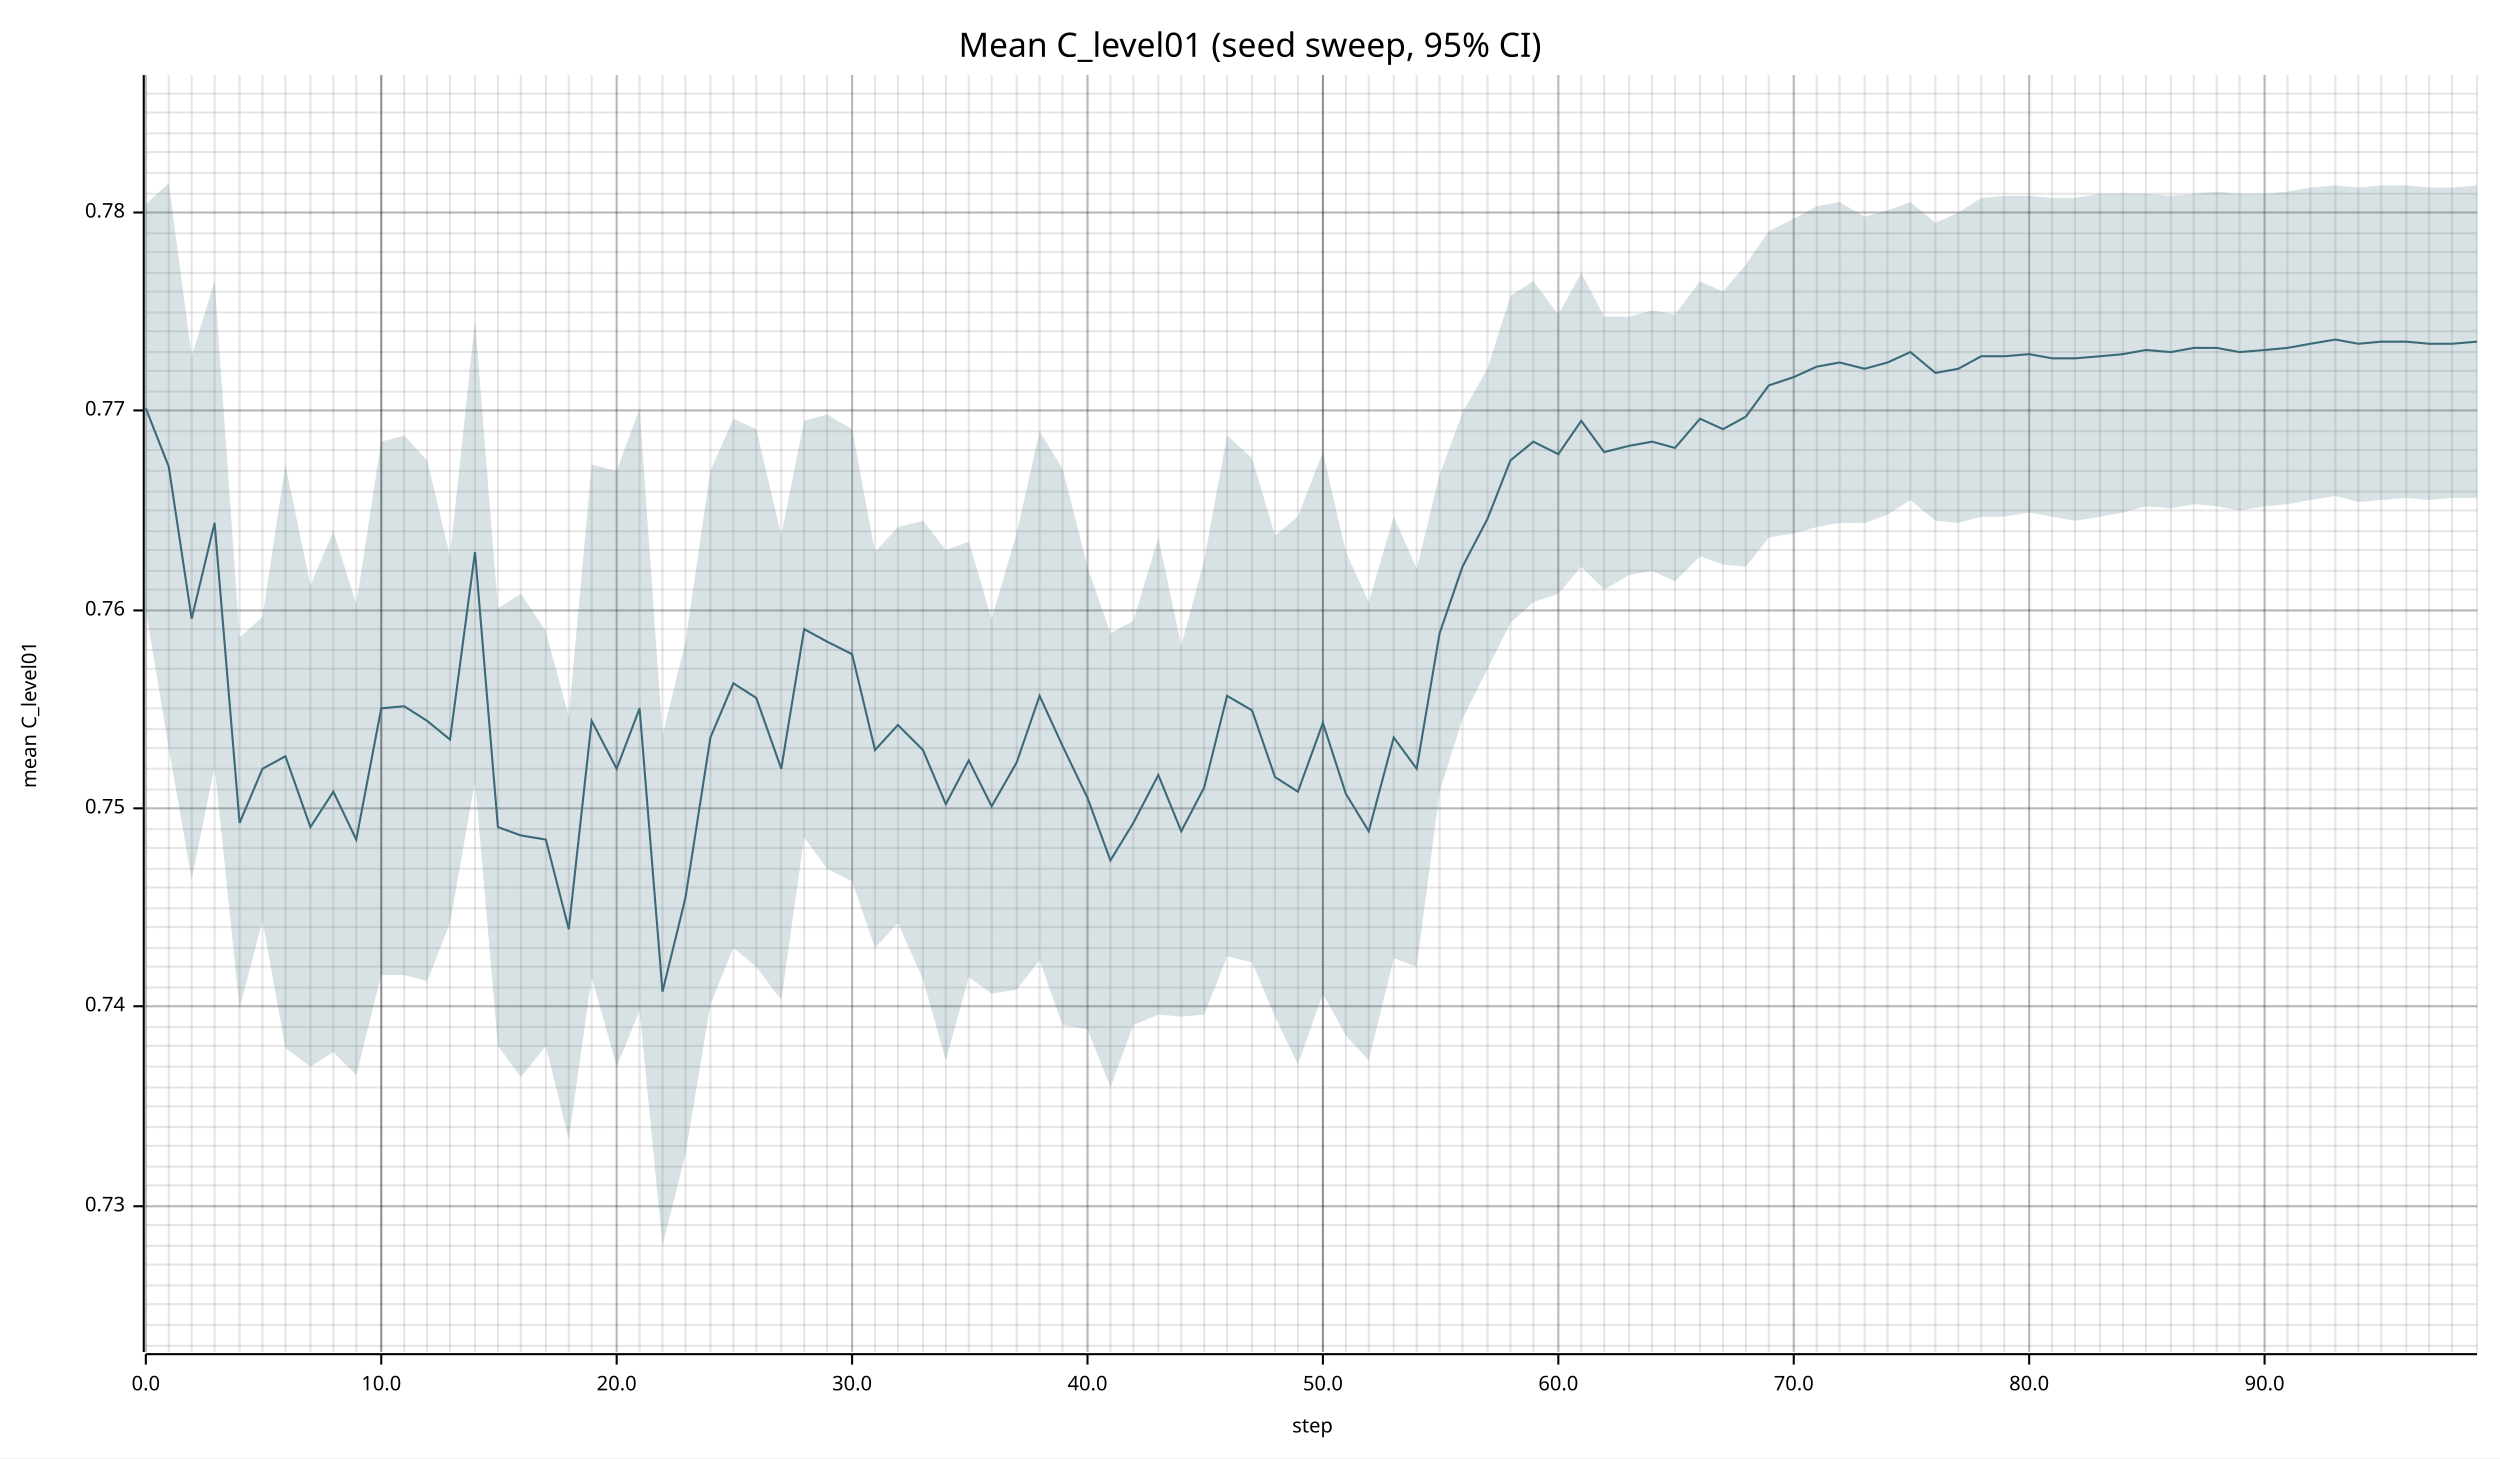
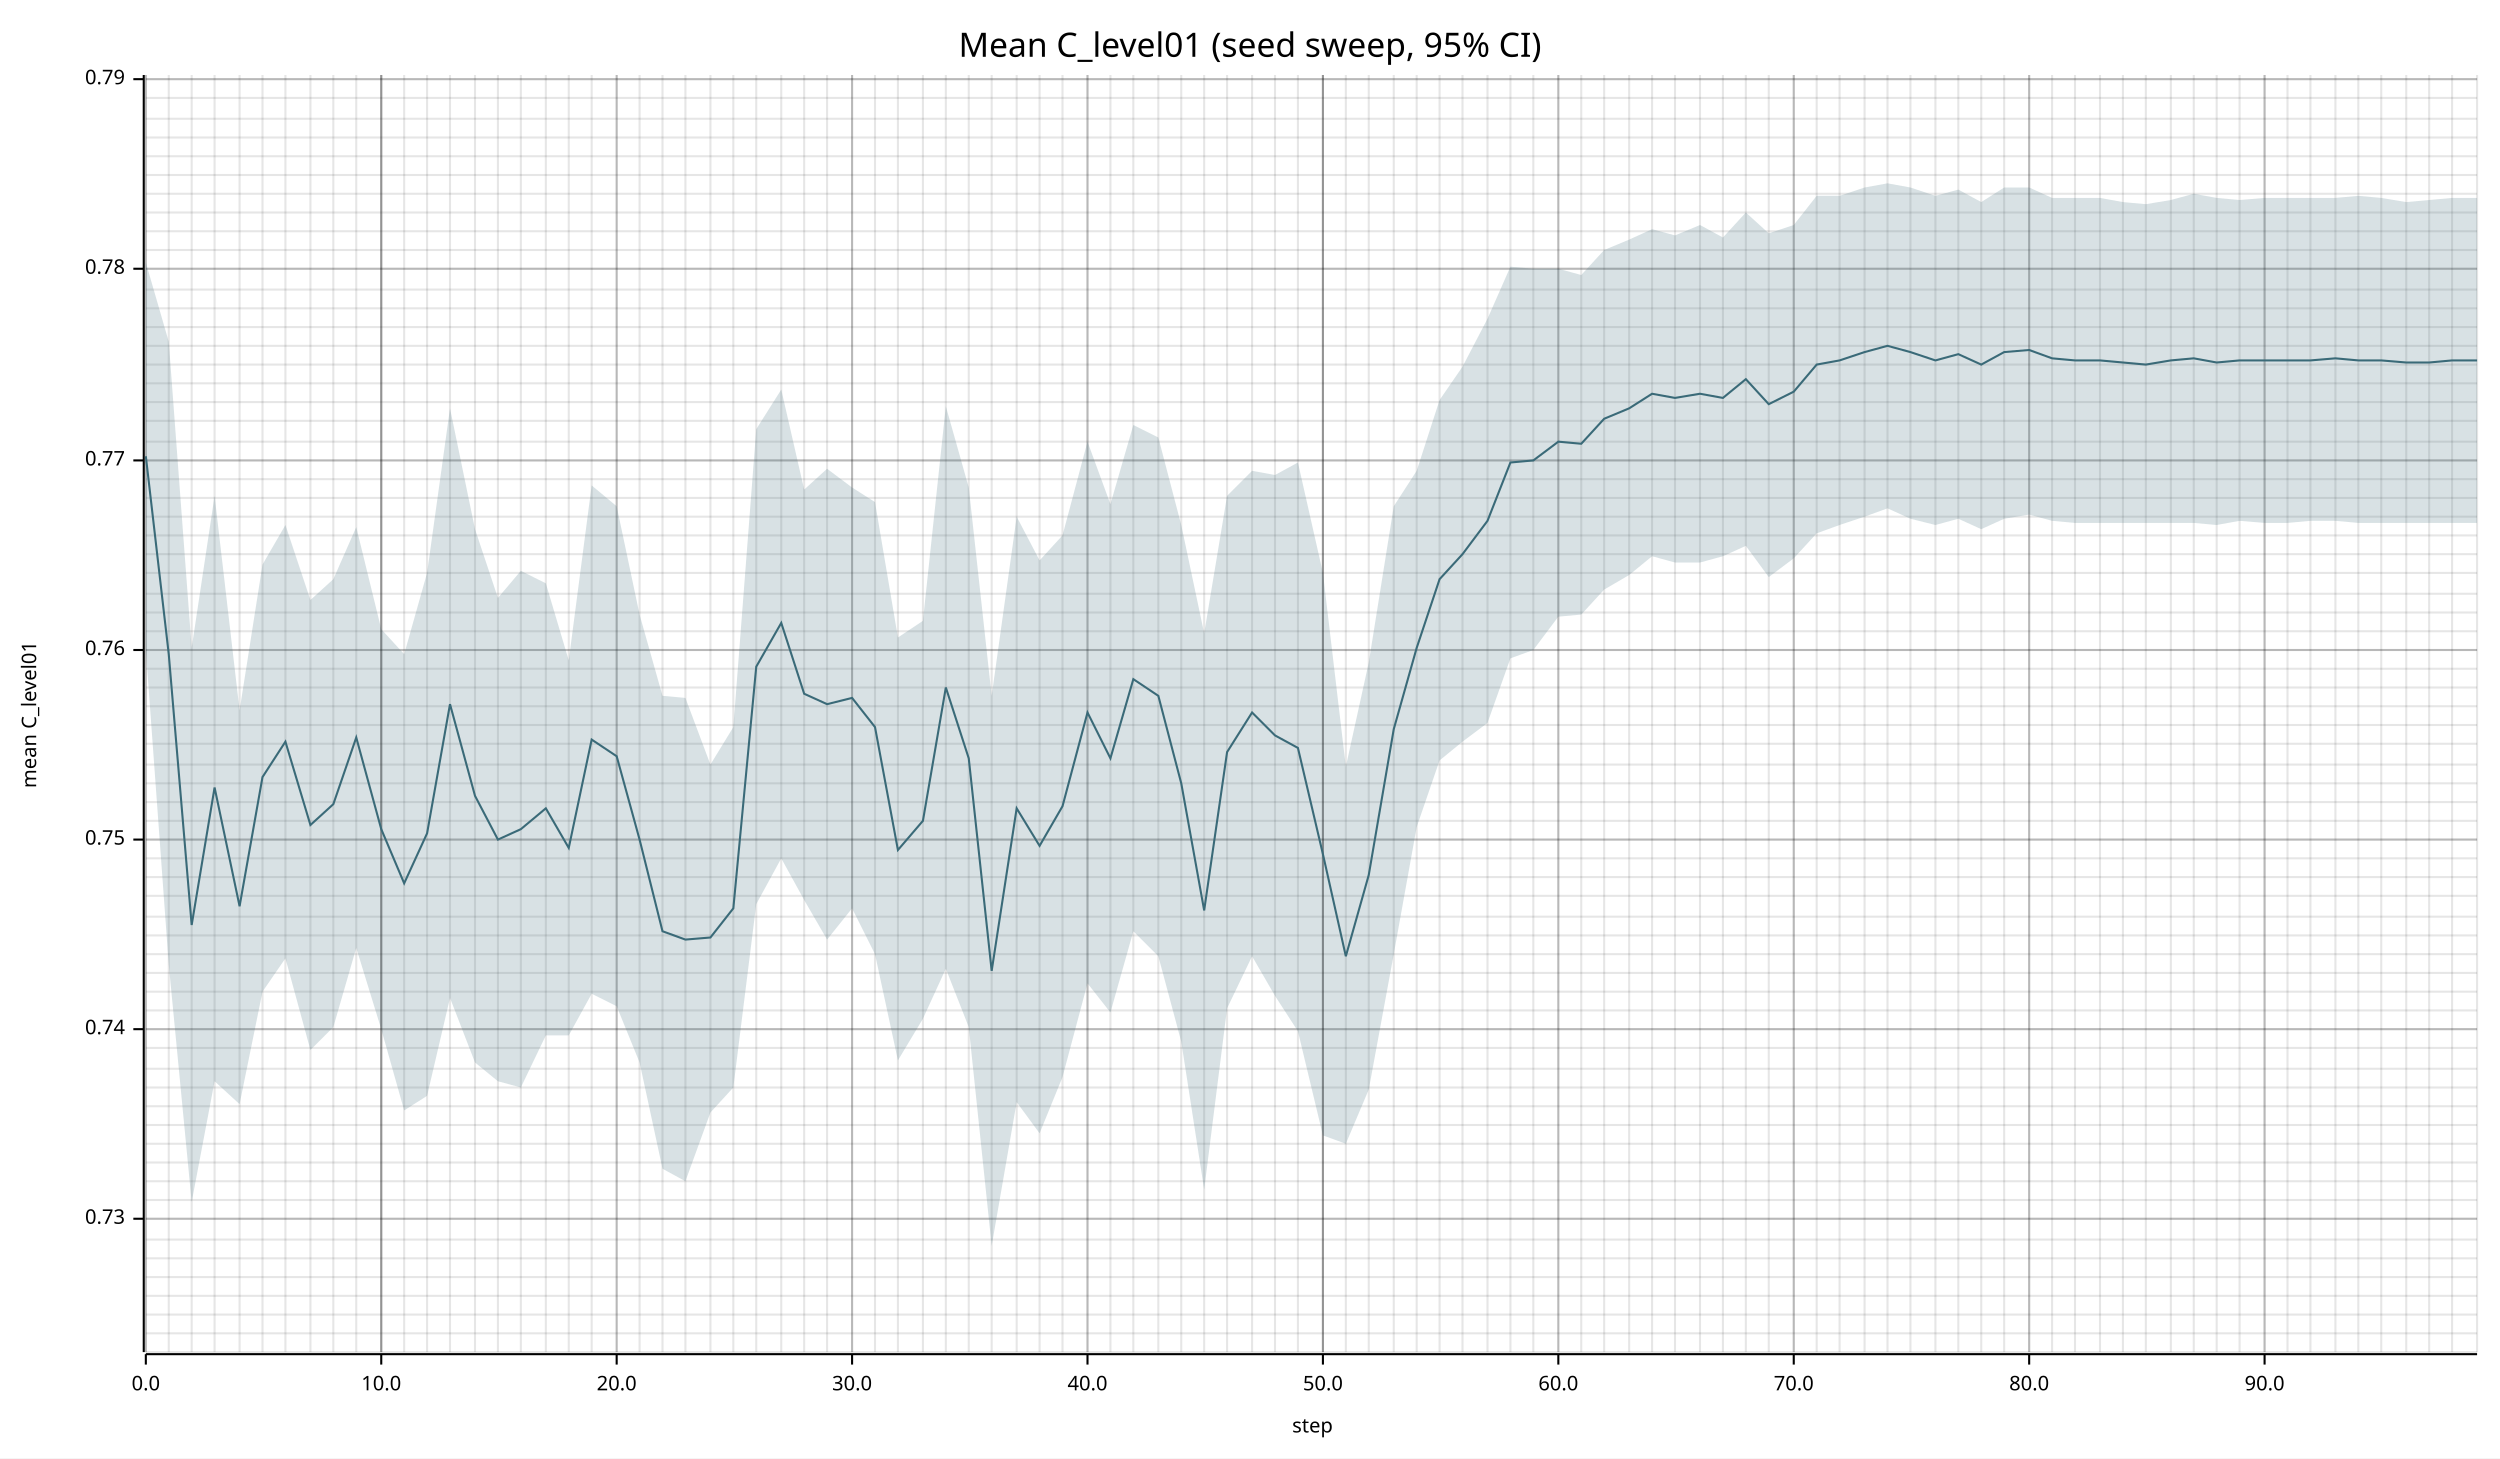
<svg xmlns="http://www.w3.org/2000/svg" width="1200" height="700" viewBox="0 0 1200 700">
  <rect x="0" y="0" width="1200" height="700" opacity="1" fill="#FFFFFF" stroke="none" />
  <text x="600" y="15" dy="0.76em" text-anchor="middle" font-family="sans-serif" font-size="16.129" opacity="1" fill="#000000">
Mean C_level01 (seed sweep, 95% CI)
</text>
  <line opacity="0.1" stroke="#000000" stroke-width="1" x1="70" y1="649" x2="70" y2="36" />
  <line opacity="0.1" stroke="#000000" stroke-width="1" x1="81" y1="649" x2="81" y2="36" />
  <line opacity="0.1" stroke="#000000" stroke-width="1" x1="92" y1="649" x2="92" y2="36" />
  <line opacity="0.1" stroke="#000000" stroke-width="1" x1="103" y1="649" x2="103" y2="36" />
  <line opacity="0.1" stroke="#000000" stroke-width="1" x1="115" y1="649" x2="115" y2="36" />
  <line opacity="0.1" stroke="#000000" stroke-width="1" x1="126" y1="649" x2="126" y2="36" />
  <line opacity="0.1" stroke="#000000" stroke-width="1" x1="137" y1="649" x2="137" y2="36" />
  <line opacity="0.1" stroke="#000000" stroke-width="1" x1="149" y1="649" x2="149" y2="36" />
  <line opacity="0.1" stroke="#000000" stroke-width="1" x1="160" y1="649" x2="160" y2="36" />
  <line opacity="0.1" stroke="#000000" stroke-width="1" x1="171" y1="649" x2="171" y2="36" />
  <line opacity="0.1" stroke="#000000" stroke-width="1" x1="183" y1="649" x2="183" y2="36" />
  <line opacity="0.1" stroke="#000000" stroke-width="1" x1="194" y1="649" x2="194" y2="36" />
  <line opacity="0.1" stroke="#000000" stroke-width="1" x1="205" y1="649" x2="205" y2="36" />
  <line opacity="0.1" stroke="#000000" stroke-width="1" x1="216" y1="649" x2="216" y2="36" />
  <line opacity="0.1" stroke="#000000" stroke-width="1" x1="228" y1="649" x2="228" y2="36" />
  <line opacity="0.1" stroke="#000000" stroke-width="1" x1="239" y1="649" x2="239" y2="36" />
  <line opacity="0.1" stroke="#000000" stroke-width="1" x1="250" y1="649" x2="250" y2="36" />
  <line opacity="0.1" stroke="#000000" stroke-width="1" x1="262" y1="649" x2="262" y2="36" />
  <line opacity="0.1" stroke="#000000" stroke-width="1" x1="273" y1="649" x2="273" y2="36" />
  <line opacity="0.1" stroke="#000000" stroke-width="1" x1="284" y1="649" x2="284" y2="36" />
  <line opacity="0.1" stroke="#000000" stroke-width="1" x1="296" y1="649" x2="296" y2="36" />
  <line opacity="0.1" stroke="#000000" stroke-width="1" x1="307" y1="649" x2="307" y2="36" />
  <line opacity="0.1" stroke="#000000" stroke-width="1" x1="318" y1="649" x2="318" y2="36" />
  <line opacity="0.1" stroke="#000000" stroke-width="1" x1="329" y1="649" x2="329" y2="36" />
  <line opacity="0.1" stroke="#000000" stroke-width="1" x1="341" y1="649" x2="341" y2="36" />
  <line opacity="0.1" stroke="#000000" stroke-width="1" x1="352" y1="649" x2="352" y2="36" />
  <line opacity="0.1" stroke="#000000" stroke-width="1" x1="363" y1="649" x2="363" y2="36" />
  <line opacity="0.1" stroke="#000000" stroke-width="1" x1="375" y1="649" x2="375" y2="36" />
  <line opacity="0.1" stroke="#000000" stroke-width="1" x1="386" y1="649" x2="386" y2="36" />
  <line opacity="0.1" stroke="#000000" stroke-width="1" x1="397" y1="649" x2="397" y2="36" />
  <line opacity="0.1" stroke="#000000" stroke-width="1" x1="409" y1="649" x2="409" y2="36" />
  <line opacity="0.1" stroke="#000000" stroke-width="1" x1="420" y1="649" x2="420" y2="36" />
  <line opacity="0.1" stroke="#000000" stroke-width="1" x1="431" y1="649" x2="431" y2="36" />
  <line opacity="0.1" stroke="#000000" stroke-width="1" x1="443" y1="649" x2="443" y2="36" />
  <line opacity="0.1" stroke="#000000" stroke-width="1" x1="454" y1="649" x2="454" y2="36" />
  <line opacity="0.1" stroke="#000000" stroke-width="1" x1="465" y1="649" x2="465" y2="36" />
  <line opacity="0.1" stroke="#000000" stroke-width="1" x1="476" y1="649" x2="476" y2="36" />
  <line opacity="0.1" stroke="#000000" stroke-width="1" x1="488" y1="649" x2="488" y2="36" />
  <line opacity="0.1" stroke="#000000" stroke-width="1" x1="499" y1="649" x2="499" y2="36" />
  <line opacity="0.1" stroke="#000000" stroke-width="1" x1="510" y1="649" x2="510" y2="36" />
  <line opacity="0.1" stroke="#000000" stroke-width="1" x1="522" y1="649" x2="522" y2="36" />
  <line opacity="0.1" stroke="#000000" stroke-width="1" x1="533" y1="649" x2="533" y2="36" />
  <line opacity="0.1" stroke="#000000" stroke-width="1" x1="544" y1="649" x2="544" y2="36" />
  <line opacity="0.1" stroke="#000000" stroke-width="1" x1="556" y1="649" x2="556" y2="36" />
  <line opacity="0.1" stroke="#000000" stroke-width="1" x1="567" y1="649" x2="567" y2="36" />
  <line opacity="0.1" stroke="#000000" stroke-width="1" x1="578" y1="649" x2="578" y2="36" />
  <line opacity="0.1" stroke="#000000" stroke-width="1" x1="589" y1="649" x2="589" y2="36" />
  <line opacity="0.1" stroke="#000000" stroke-width="1" x1="601" y1="649" x2="601" y2="36" />
  <line opacity="0.1" stroke="#000000" stroke-width="1" x1="612" y1="649" x2="612" y2="36" />
  <line opacity="0.1" stroke="#000000" stroke-width="1" x1="623" y1="649" x2="623" y2="36" />
  <line opacity="0.1" stroke="#000000" stroke-width="1" x1="635" y1="649" x2="635" y2="36" />
  <line opacity="0.1" stroke="#000000" stroke-width="1" x1="646" y1="649" x2="646" y2="36" />
  <line opacity="0.1" stroke="#000000" stroke-width="1" x1="657" y1="649" x2="657" y2="36" />
  <line opacity="0.1" stroke="#000000" stroke-width="1" x1="669" y1="649" x2="669" y2="36" />
  <line opacity="0.1" stroke="#000000" stroke-width="1" x1="680" y1="649" x2="680" y2="36" />
  <line opacity="0.1" stroke="#000000" stroke-width="1" x1="691" y1="649" x2="691" y2="36" />
  <line opacity="0.1" stroke="#000000" stroke-width="1" x1="702" y1="649" x2="702" y2="36" />
  <line opacity="0.1" stroke="#000000" stroke-width="1" x1="714" y1="649" x2="714" y2="36" />
  <line opacity="0.1" stroke="#000000" stroke-width="1" x1="725" y1="649" x2="725" y2="36" />
  <line opacity="0.1" stroke="#000000" stroke-width="1" x1="736" y1="649" x2="736" y2="36" />
  <line opacity="0.1" stroke="#000000" stroke-width="1" x1="748" y1="649" x2="748" y2="36" />
  <line opacity="0.1" stroke="#000000" stroke-width="1" x1="759" y1="649" x2="759" y2="36" />
  <line opacity="0.1" stroke="#000000" stroke-width="1" x1="770" y1="649" x2="770" y2="36" />
  <line opacity="0.1" stroke="#000000" stroke-width="1" x1="782" y1="649" x2="782" y2="36" />
  <line opacity="0.1" stroke="#000000" stroke-width="1" x1="793" y1="649" x2="793" y2="36" />
  <line opacity="0.1" stroke="#000000" stroke-width="1" x1="804" y1="649" x2="804" y2="36" />
  <line opacity="0.1" stroke="#000000" stroke-width="1" x1="816" y1="649" x2="816" y2="36" />
  <line opacity="0.1" stroke="#000000" stroke-width="1" x1="827" y1="649" x2="827" y2="36" />
  <line opacity="0.1" stroke="#000000" stroke-width="1" x1="838" y1="649" x2="838" y2="36" />
  <line opacity="0.1" stroke="#000000" stroke-width="1" x1="849" y1="649" x2="849" y2="36" />
  <line opacity="0.1" stroke="#000000" stroke-width="1" x1="861" y1="649" x2="861" y2="36" />
  <line opacity="0.1" stroke="#000000" stroke-width="1" x1="872" y1="649" x2="872" y2="36" />
  <line opacity="0.1" stroke="#000000" stroke-width="1" x1="883" y1="649" x2="883" y2="36" />
  <line opacity="0.1" stroke="#000000" stroke-width="1" x1="895" y1="649" x2="895" y2="36" />
  <line opacity="0.1" stroke="#000000" stroke-width="1" x1="906" y1="649" x2="906" y2="36" />
  <line opacity="0.1" stroke="#000000" stroke-width="1" x1="917" y1="649" x2="917" y2="36" />
  <line opacity="0.1" stroke="#000000" stroke-width="1" x1="929" y1="649" x2="929" y2="36" />
  <line opacity="0.1" stroke="#000000" stroke-width="1" x1="940" y1="649" x2="940" y2="36" />
  <line opacity="0.1" stroke="#000000" stroke-width="1" x1="951" y1="649" x2="951" y2="36" />
  <line opacity="0.1" stroke="#000000" stroke-width="1" x1="962" y1="649" x2="962" y2="36" />
  <line opacity="0.1" stroke="#000000" stroke-width="1" x1="974" y1="649" x2="974" y2="36" />
  <line opacity="0.1" stroke="#000000" stroke-width="1" x1="985" y1="649" x2="985" y2="36" />
  <line opacity="0.1" stroke="#000000" stroke-width="1" x1="996" y1="649" x2="996" y2="36" />
  <line opacity="0.1" stroke="#000000" stroke-width="1" x1="1008" y1="649" x2="1008" y2="36" />
  <line opacity="0.1" stroke="#000000" stroke-width="1" x1="1019" y1="649" x2="1019" y2="36" />
  <line opacity="0.1" stroke="#000000" stroke-width="1" x1="1030" y1="649" x2="1030" y2="36" />
  <line opacity="0.1" stroke="#000000" stroke-width="1" x1="1042" y1="649" x2="1042" y2="36" />
  <line opacity="0.1" stroke="#000000" stroke-width="1" x1="1053" y1="649" x2="1053" y2="36" />
  <line opacity="0.1" stroke="#000000" stroke-width="1" x1="1064" y1="649" x2="1064" y2="36" />
  <line opacity="0.1" stroke="#000000" stroke-width="1" x1="1075" y1="649" x2="1075" y2="36" />
  <line opacity="0.1" stroke="#000000" stroke-width="1" x1="1087" y1="649" x2="1087" y2="36" />
  <line opacity="0.1" stroke="#000000" stroke-width="1" x1="1098" y1="649" x2="1098" y2="36" />
  <line opacity="0.1" stroke="#000000" stroke-width="1" x1="1109" y1="649" x2="1109" y2="36" />
  <line opacity="0.1" stroke="#000000" stroke-width="1" x1="1121" y1="649" x2="1121" y2="36" />
  <line opacity="0.1" stroke="#000000" stroke-width="1" x1="1132" y1="649" x2="1132" y2="36" />
  <line opacity="0.1" stroke="#000000" stroke-width="1" x1="1143" y1="649" x2="1143" y2="36" />
  <line opacity="0.1" stroke="#000000" stroke-width="1" x1="1155" y1="649" x2="1155" y2="36" />
  <line opacity="0.1" stroke="#000000" stroke-width="1" x1="1166" y1="649" x2="1166" y2="36" />
  <line opacity="0.1" stroke="#000000" stroke-width="1" x1="1177" y1="649" x2="1177" y2="36" />
  <line opacity="0.1" stroke="#000000" stroke-width="1" x1="1189" y1="649" x2="1189" y2="36" />
-   <line opacity="0.1" stroke="#000000" stroke-width="1" x1="70" y1="646" x2="1189" y2="646" />
-   <line opacity="0.1" stroke="#000000" stroke-width="1" x1="70" y1="636" x2="1189" y2="636" />
-   <line opacity="0.1" stroke="#000000" stroke-width="1" x1="70" y1="626" x2="1189" y2="626" />
-   <line opacity="0.1" stroke="#000000" stroke-width="1" x1="70" y1="617" x2="1189" y2="617" />
-   <line opacity="0.1" stroke="#000000" stroke-width="1" x1="70" y1="607" x2="1189" y2="607" />
-   <line opacity="0.1" stroke="#000000" stroke-width="1" x1="70" y1="598" x2="1189" y2="598" />
-   <line opacity="0.1" stroke="#000000" stroke-width="1" x1="70" y1="588" x2="1189" y2="588" />
-   <line opacity="0.1" stroke="#000000" stroke-width="1" x1="70" y1="579" x2="1189" y2="579" />
-   <line opacity="0.1" stroke="#000000" stroke-width="1" x1="70" y1="569" x2="1189" y2="569" />
-   <line opacity="0.1" stroke="#000000" stroke-width="1" x1="70" y1="560" x2="1189" y2="560" />
-   <line opacity="0.1" stroke="#000000" stroke-width="1" x1="70" y1="550" x2="1189" y2="550" />
-   <line opacity="0.1" stroke="#000000" stroke-width="1" x1="70" y1="541" x2="1189" y2="541" />
+   <line opacity="0.1" stroke="#000000" stroke-width="1" x1="70" y1="649" x2="1189" y2="649" />
+   <line opacity="0.1" stroke="#000000" stroke-width="1" x1="70" y1="640" x2="1189" y2="640" />
+   <line opacity="0.1" stroke="#000000" stroke-width="1" x1="70" y1="631" x2="1189" y2="631" />
+   <line opacity="0.1" stroke="#000000" stroke-width="1" x1="70" y1="622" x2="1189" y2="622" />
+   <line opacity="0.1" stroke="#000000" stroke-width="1" x1="70" y1="613" x2="1189" y2="613" />
+   <line opacity="0.1" stroke="#000000" stroke-width="1" x1="70" y1="604" x2="1189" y2="604" />
+   <line opacity="0.1" stroke="#000000" stroke-width="1" x1="70" y1="595" x2="1189" y2="595" />
+   <line opacity="0.1" stroke="#000000" stroke-width="1" x1="70" y1="585" x2="1189" y2="585" />
+   <line opacity="0.1" stroke="#000000" stroke-width="1" x1="70" y1="576" x2="1189" y2="576" />
+   <line opacity="0.1" stroke="#000000" stroke-width="1" x1="70" y1="567" x2="1189" y2="567" />
+   <line opacity="0.1" stroke="#000000" stroke-width="1" x1="70" y1="558" x2="1189" y2="558" />
+   <line opacity="0.1" stroke="#000000" stroke-width="1" x1="70" y1="549" x2="1189" y2="549" />
+   <line opacity="0.1" stroke="#000000" stroke-width="1" x1="70" y1="540" x2="1189" y2="540" />
  <line opacity="0.1" stroke="#000000" stroke-width="1" x1="70" y1="531" x2="1189" y2="531" />
  <line opacity="0.1" stroke="#000000" stroke-width="1" x1="70" y1="522" x2="1189" y2="522" />
-   <line opacity="0.1" stroke="#000000" stroke-width="1" x1="70" y1="512" x2="1189" y2="512" />
-   <line opacity="0.1" stroke="#000000" stroke-width="1" x1="70" y1="502" x2="1189" y2="502" />
-   <line opacity="0.1" stroke="#000000" stroke-width="1" x1="70" y1="493" x2="1189" y2="493" />
-   <line opacity="0.1" stroke="#000000" stroke-width="1" x1="70" y1="483" x2="1189" y2="483" />
-   <line opacity="0.1" stroke="#000000" stroke-width="1" x1="70" y1="474" x2="1189" y2="474" />
-   <line opacity="0.1" stroke="#000000" stroke-width="1" x1="70" y1="464" x2="1189" y2="464" />
-   <line opacity="0.1" stroke="#000000" stroke-width="1" x1="70" y1="455" x2="1189" y2="455" />
-   <line opacity="0.1" stroke="#000000" stroke-width="1" x1="70" y1="445" x2="1189" y2="445" />
-   <line opacity="0.1" stroke="#000000" stroke-width="1" x1="70" y1="436" x2="1189" y2="436" />
-   <line opacity="0.1" stroke="#000000" stroke-width="1" x1="70" y1="426" x2="1189" y2="426" />
-   <line opacity="0.1" stroke="#000000" stroke-width="1" x1="70" y1="417" x2="1189" y2="417" />
-   <line opacity="0.1" stroke="#000000" stroke-width="1" x1="70" y1="407" x2="1189" y2="407" />
-   <line opacity="0.1" stroke="#000000" stroke-width="1" x1="70" y1="398" x2="1189" y2="398" />
-   <line opacity="0.1" stroke="#000000" stroke-width="1" x1="70" y1="388" x2="1189" y2="388" />
-   <line opacity="0.1" stroke="#000000" stroke-width="1" x1="70" y1="379" x2="1189" y2="379" />
-   <line opacity="0.1" stroke="#000000" stroke-width="1" x1="70" y1="369" x2="1189" y2="369" />
-   <line opacity="0.1" stroke="#000000" stroke-width="1" x1="70" y1="359" x2="1189" y2="359" />
-   <line opacity="0.1" stroke="#000000" stroke-width="1" x1="70" y1="350" x2="1189" y2="350" />
-   <line opacity="0.1" stroke="#000000" stroke-width="1" x1="70" y1="340" x2="1189" y2="340" />
-   <line opacity="0.1" stroke="#000000" stroke-width="1" x1="70" y1="331" x2="1189" y2="331" />
+   <line opacity="0.1" stroke="#000000" stroke-width="1" x1="70" y1="513" x2="1189" y2="513" />
+   <line opacity="0.1" stroke="#000000" stroke-width="1" x1="70" y1="503" x2="1189" y2="503" />
+   <line opacity="0.1" stroke="#000000" stroke-width="1" x1="70" y1="494" x2="1189" y2="494" />
+   <line opacity="0.1" stroke="#000000" stroke-width="1" x1="70" y1="485" x2="1189" y2="485" />
+   <line opacity="0.1" stroke="#000000" stroke-width="1" x1="70" y1="476" x2="1189" y2="476" />
+   <line opacity="0.1" stroke="#000000" stroke-width="1" x1="70" y1="467" x2="1189" y2="467" />
+   <line opacity="0.1" stroke="#000000" stroke-width="1" x1="70" y1="458" x2="1189" y2="458" />
+   <line opacity="0.1" stroke="#000000" stroke-width="1" x1="70" y1="449" x2="1189" y2="449" />
+   <line opacity="0.1" stroke="#000000" stroke-width="1" x1="70" y1="440" x2="1189" y2="440" />
+   <line opacity="0.1" stroke="#000000" stroke-width="1" x1="70" y1="430" x2="1189" y2="430" />
+   <line opacity="0.1" stroke="#000000" stroke-width="1" x1="70" y1="421" x2="1189" y2="421" />
+   <line opacity="0.1" stroke="#000000" stroke-width="1" x1="70" y1="412" x2="1189" y2="412" />
+   <line opacity="0.1" stroke="#000000" stroke-width="1" x1="70" y1="403" x2="1189" y2="403" />
+   <line opacity="0.1" stroke="#000000" stroke-width="1" x1="70" y1="394" x2="1189" y2="394" />
+   <line opacity="0.1" stroke="#000000" stroke-width="1" x1="70" y1="385" x2="1189" y2="385" />
+   <line opacity="0.1" stroke="#000000" stroke-width="1" x1="70" y1="376" x2="1189" y2="376" />
+   <line opacity="0.1" stroke="#000000" stroke-width="1" x1="70" y1="367" x2="1189" y2="367" />
+   <line opacity="0.1" stroke="#000000" stroke-width="1" x1="70" y1="357" x2="1189" y2="357" />
+   <line opacity="0.1" stroke="#000000" stroke-width="1" x1="70" y1="348" x2="1189" y2="348" />
+   <line opacity="0.1" stroke="#000000" stroke-width="1" x1="70" y1="339" x2="1189" y2="339" />
+   <line opacity="0.1" stroke="#000000" stroke-width="1" x1="70" y1="330" x2="1189" y2="330" />
  <line opacity="0.1" stroke="#000000" stroke-width="1" x1="70" y1="321" x2="1189" y2="321" />
  <line opacity="0.1" stroke="#000000" stroke-width="1" x1="70" y1="312" x2="1189" y2="312" />
-   <line opacity="0.1" stroke="#000000" stroke-width="1" x1="70" y1="302" x2="1189" y2="302" />
-   <line opacity="0.1" stroke="#000000" stroke-width="1" x1="70" y1="293" x2="1189" y2="293" />
-   <line opacity="0.1" stroke="#000000" stroke-width="1" x1="70" y1="283" x2="1189" y2="283" />
-   <line opacity="0.1" stroke="#000000" stroke-width="1" x1="70" y1="274" x2="1189" y2="274" />
-   <line opacity="0.1" stroke="#000000" stroke-width="1" x1="70" y1="264" x2="1189" y2="264" />
-   <line opacity="0.1" stroke="#000000" stroke-width="1" x1="70" y1="255" x2="1189" y2="255" />
-   <line opacity="0.1" stroke="#000000" stroke-width="1" x1="70" y1="245" x2="1189" y2="245" />
-   <line opacity="0.1" stroke="#000000" stroke-width="1" x1="70" y1="236" x2="1189" y2="236" />
-   <line opacity="0.1" stroke="#000000" stroke-width="1" x1="70" y1="226" x2="1189" y2="226" />
-   <line opacity="0.1" stroke="#000000" stroke-width="1" x1="70" y1="216" x2="1189" y2="216" />
-   <line opacity="0.1" stroke="#000000" stroke-width="1" x1="70" y1="207" x2="1189" y2="207" />
-   <line opacity="0.1" stroke="#000000" stroke-width="1" x1="70" y1="197" x2="1189" y2="197" />
-   <line opacity="0.1" stroke="#000000" stroke-width="1" x1="70" y1="188" x2="1189" y2="188" />
-   <line opacity="0.1" stroke="#000000" stroke-width="1" x1="70" y1="178" x2="1189" y2="178" />
-   <line opacity="0.1" stroke="#000000" stroke-width="1" x1="70" y1="169" x2="1189" y2="169" />
-   <line opacity="0.1" stroke="#000000" stroke-width="1" x1="70" y1="159" x2="1189" y2="159" />
-   <line opacity="0.1" stroke="#000000" stroke-width="1" x1="70" y1="150" x2="1189" y2="150" />
-   <line opacity="0.1" stroke="#000000" stroke-width="1" x1="70" y1="140" x2="1189" y2="140" />
-   <line opacity="0.1" stroke="#000000" stroke-width="1" x1="70" y1="131" x2="1189" y2="131" />
-   <line opacity="0.1" stroke="#000000" stroke-width="1" x1="70" y1="121" x2="1189" y2="121" />
-   <line opacity="0.1" stroke="#000000" stroke-width="1" x1="70" y1="112" x2="1189" y2="112" />
+   <line opacity="0.1" stroke="#000000" stroke-width="1" x1="70" y1="303" x2="1189" y2="303" />
+   <line opacity="0.1" stroke="#000000" stroke-width="1" x1="70" y1="294" x2="1189" y2="294" />
+   <line opacity="0.1" stroke="#000000" stroke-width="1" x1="70" y1="285" x2="1189" y2="285" />
+   <line opacity="0.1" stroke="#000000" stroke-width="1" x1="70" y1="275" x2="1189" y2="275" />
+   <line opacity="0.1" stroke="#000000" stroke-width="1" x1="70" y1="266" x2="1189" y2="266" />
+   <line opacity="0.1" stroke="#000000" stroke-width="1" x1="70" y1="257" x2="1189" y2="257" />
+   <line opacity="0.1" stroke="#000000" stroke-width="1" x1="70" y1="248" x2="1189" y2="248" />
+   <line opacity="0.1" stroke="#000000" stroke-width="1" x1="70" y1="239" x2="1189" y2="239" />
+   <line opacity="0.1" stroke="#000000" stroke-width="1" x1="70" y1="230" x2="1189" y2="230" />
+   <line opacity="0.1" stroke="#000000" stroke-width="1" x1="70" y1="221" x2="1189" y2="221" />
+   <line opacity="0.1" stroke="#000000" stroke-width="1" x1="70" y1="212" x2="1189" y2="212" />
+   <line opacity="0.1" stroke="#000000" stroke-width="1" x1="70" y1="202" x2="1189" y2="202" />
+   <line opacity="0.1" stroke="#000000" stroke-width="1" x1="70" y1="193" x2="1189" y2="193" />
+   <line opacity="0.1" stroke="#000000" stroke-width="1" x1="70" y1="184" x2="1189" y2="184" />
+   <line opacity="0.1" stroke="#000000" stroke-width="1" x1="70" y1="175" x2="1189" y2="175" />
+   <line opacity="0.1" stroke="#000000" stroke-width="1" x1="70" y1="166" x2="1189" y2="166" />
+   <line opacity="0.1" stroke="#000000" stroke-width="1" x1="70" y1="157" x2="1189" y2="157" />
+   <line opacity="0.1" stroke="#000000" stroke-width="1" x1="70" y1="148" x2="1189" y2="148" />
+   <line opacity="0.1" stroke="#000000" stroke-width="1" x1="70" y1="139" x2="1189" y2="139" />
+   <line opacity="0.1" stroke="#000000" stroke-width="1" x1="70" y1="129" x2="1189" y2="129" />
+   <line opacity="0.1" stroke="#000000" stroke-width="1" x1="70" y1="120" x2="1189" y2="120" />
+   <line opacity="0.1" stroke="#000000" stroke-width="1" x1="70" y1="111" x2="1189" y2="111" />
  <line opacity="0.1" stroke="#000000" stroke-width="1" x1="70" y1="102" x2="1189" y2="102" />
  <line opacity="0.1" stroke="#000000" stroke-width="1" x1="70" y1="93" x2="1189" y2="93" />
-   <line opacity="0.1" stroke="#000000" stroke-width="1" x1="70" y1="83" x2="1189" y2="83" />
-   <line opacity="0.1" stroke="#000000" stroke-width="1" x1="70" y1="73" x2="1189" y2="73" />
-   <line opacity="0.1" stroke="#000000" stroke-width="1" x1="70" y1="64" x2="1189" y2="64" />
-   <line opacity="0.1" stroke="#000000" stroke-width="1" x1="70" y1="54" x2="1189" y2="54" />
-   <line opacity="0.1" stroke="#000000" stroke-width="1" x1="70" y1="45" x2="1189" y2="45" />
+   <line opacity="0.1" stroke="#000000" stroke-width="1" x1="70" y1="84" x2="1189" y2="84" />
+   <line opacity="0.1" stroke="#000000" stroke-width="1" x1="70" y1="75" x2="1189" y2="75" />
+   <line opacity="0.1" stroke="#000000" stroke-width="1" x1="70" y1="66" x2="1189" y2="66" />
+   <line opacity="0.1" stroke="#000000" stroke-width="1" x1="70" y1="57" x2="1189" y2="57" />
+   <line opacity="0.1" stroke="#000000" stroke-width="1" x1="70" y1="47" x2="1189" y2="47" />
+   <line opacity="0.1" stroke="#000000" stroke-width="1" x1="70" y1="38" x2="1189" y2="38" />
  <text x="10" y="343" dy="0.76em" text-anchor="middle" font-family="sans-serif" font-size="9.677" opacity="1" fill="#000000" transform="rotate(270, 10, 343)">
mean C_level01
</text>
  <text x="630" y="690" dy="-0.5ex" text-anchor="middle" font-family="sans-serif" font-size="9.677" opacity="1" fill="#000000">
step
</text>
  <line opacity="0.2" stroke="#000000" stroke-width="1" x1="70" y1="649" x2="70" y2="36" />
  <line opacity="0.2" stroke="#000000" stroke-width="1" x1="183" y1="649" x2="183" y2="36" />
  <line opacity="0.2" stroke="#000000" stroke-width="1" x1="296" y1="649" x2="296" y2="36" />
  <line opacity="0.2" stroke="#000000" stroke-width="1" x1="409" y1="649" x2="409" y2="36" />
  <line opacity="0.2" stroke="#000000" stroke-width="1" x1="522" y1="649" x2="522" y2="36" />
  <line opacity="0.2" stroke="#000000" stroke-width="1" x1="635" y1="649" x2="635" y2="36" />
  <line opacity="0.2" stroke="#000000" stroke-width="1" x1="748" y1="649" x2="748" y2="36" />
  <line opacity="0.2" stroke="#000000" stroke-width="1" x1="861" y1="649" x2="861" y2="36" />
  <line opacity="0.2" stroke="#000000" stroke-width="1" x1="974" y1="649" x2="974" y2="36" />
  <line opacity="0.2" stroke="#000000" stroke-width="1" x1="1087" y1="649" x2="1087" y2="36" />
-   <line opacity="0.2" stroke="#000000" stroke-width="1" x1="70" y1="579" x2="1189" y2="579" />
-   <line opacity="0.2" stroke="#000000" stroke-width="1" x1="70" y1="483" x2="1189" y2="483" />
-   <line opacity="0.2" stroke="#000000" stroke-width="1" x1="70" y1="388" x2="1189" y2="388" />
-   <line opacity="0.2" stroke="#000000" stroke-width="1" x1="70" y1="293" x2="1189" y2="293" />
-   <line opacity="0.2" stroke="#000000" stroke-width="1" x1="70" y1="197" x2="1189" y2="197" />
-   <line opacity="0.2" stroke="#000000" stroke-width="1" x1="70" y1="102" x2="1189" y2="102" />
+   <line opacity="0.2" stroke="#000000" stroke-width="1" x1="70" y1="585" x2="1189" y2="585" />
+   <line opacity="0.2" stroke="#000000" stroke-width="1" x1="70" y1="494" x2="1189" y2="494" />
+   <line opacity="0.2" stroke="#000000" stroke-width="1" x1="70" y1="403" x2="1189" y2="403" />
+   <line opacity="0.2" stroke="#000000" stroke-width="1" x1="70" y1="312" x2="1189" y2="312" />
+   <line opacity="0.2" stroke="#000000" stroke-width="1" x1="70" y1="221" x2="1189" y2="221" />
+   <line opacity="0.2" stroke="#000000" stroke-width="1" x1="70" y1="129" x2="1189" y2="129" />
+   <line opacity="0.2" stroke="#000000" stroke-width="1" x1="70" y1="38" x2="1189" y2="38" />
  <polyline fill="none" opacity="1" stroke="#000000" stroke-width="1" points="69,36 69,649 " />
-   <text x="60" y="579" dy="0.5ex" text-anchor="end" font-family="sans-serif" font-size="9.677" opacity="1" fill="#000000">
+   <text x="60" y="585" dy="0.5ex" text-anchor="end" font-family="sans-serif" font-size="9.677" opacity="1" fill="#000000">
0.73
</text>
-   <polyline fill="none" opacity="1" stroke="#000000" stroke-width="1" points="64,579 69,579 " />
-   <text x="60" y="483" dy="0.5ex" text-anchor="end" font-family="sans-serif" font-size="9.677" opacity="1" fill="#000000">
+   <polyline fill="none" opacity="1" stroke="#000000" stroke-width="1" points="64,585 69,585 " />
+   <text x="60" y="494" dy="0.5ex" text-anchor="end" font-family="sans-serif" font-size="9.677" opacity="1" fill="#000000">
0.74
</text>
-   <polyline fill="none" opacity="1" stroke="#000000" stroke-width="1" points="64,483 69,483 " />
-   <text x="60" y="388" dy="0.5ex" text-anchor="end" font-family="sans-serif" font-size="9.677" opacity="1" fill="#000000">
+   <polyline fill="none" opacity="1" stroke="#000000" stroke-width="1" points="64,494 69,494 " />
+   <text x="60" y="403" dy="0.5ex" text-anchor="end" font-family="sans-serif" font-size="9.677" opacity="1" fill="#000000">
0.75
</text>
-   <polyline fill="none" opacity="1" stroke="#000000" stroke-width="1" points="64,388 69,388 " />
-   <text x="60" y="293" dy="0.5ex" text-anchor="end" font-family="sans-serif" font-size="9.677" opacity="1" fill="#000000">
+   <polyline fill="none" opacity="1" stroke="#000000" stroke-width="1" points="64,403 69,403 " />
+   <text x="60" y="312" dy="0.5ex" text-anchor="end" font-family="sans-serif" font-size="9.677" opacity="1" fill="#000000">
0.76
</text>
-   <polyline fill="none" opacity="1" stroke="#000000" stroke-width="1" points="64,293 69,293 " />
-   <text x="60" y="197" dy="0.5ex" text-anchor="end" font-family="sans-serif" font-size="9.677" opacity="1" fill="#000000">
+   <polyline fill="none" opacity="1" stroke="#000000" stroke-width="1" points="64,312 69,312 " />
+   <text x="60" y="221" dy="0.5ex" text-anchor="end" font-family="sans-serif" font-size="9.677" opacity="1" fill="#000000">
0.77
</text>
-   <polyline fill="none" opacity="1" stroke="#000000" stroke-width="1" points="64,197 69,197 " />
-   <text x="60" y="102" dy="0.5ex" text-anchor="end" font-family="sans-serif" font-size="9.677" opacity="1" fill="#000000">
+   <polyline fill="none" opacity="1" stroke="#000000" stroke-width="1" points="64,221 69,221 " />
+   <text x="60" y="129" dy="0.5ex" text-anchor="end" font-family="sans-serif" font-size="9.677" opacity="1" fill="#000000">
0.78
</text>
-   <polyline fill="none" opacity="1" stroke="#000000" stroke-width="1" points="64,102 69,102 " />
+   <polyline fill="none" opacity="1" stroke="#000000" stroke-width="1" points="64,129 69,129 " />
+   <text x="60" y="38" dy="0.5ex" text-anchor="end" font-family="sans-serif" font-size="9.677" opacity="1" fill="#000000">
+ 0.79
+ </text>
+   <polyline fill="none" opacity="1" stroke="#000000" stroke-width="1" points="64,38 69,38 " />
  <polyline fill="none" opacity="1" stroke="#000000" stroke-width="1" points="70,650 1189,650 " />
  <text x="70" y="660" dy="0.76em" text-anchor="middle" font-family="sans-serif" font-size="9.677" opacity="1" fill="#000000">
0.0
</text>
  <polyline fill="none" opacity="1" stroke="#000000" stroke-width="1" points="70,650 70,655 " />
  <text x="183" y="660" dy="0.76em" text-anchor="middle" font-family="sans-serif" font-size="9.677" opacity="1" fill="#000000">
10.0
</text>
  <polyline fill="none" opacity="1" stroke="#000000" stroke-width="1" points="183,650 183,655 " />
  <text x="296" y="660" dy="0.76em" text-anchor="middle" font-family="sans-serif" font-size="9.677" opacity="1" fill="#000000">
20.0
</text>
  <polyline fill="none" opacity="1" stroke="#000000" stroke-width="1" points="296,650 296,655 " />
  <text x="409" y="660" dy="0.76em" text-anchor="middle" font-family="sans-serif" font-size="9.677" opacity="1" fill="#000000">
30.0
</text>
  <polyline fill="none" opacity="1" stroke="#000000" stroke-width="1" points="409,650 409,655 " />
  <text x="522" y="660" dy="0.76em" text-anchor="middle" font-family="sans-serif" font-size="9.677" opacity="1" fill="#000000">
40.0
</text>
  <polyline fill="none" opacity="1" stroke="#000000" stroke-width="1" points="522,650 522,655 " />
  <text x="635" y="660" dy="0.76em" text-anchor="middle" font-family="sans-serif" font-size="9.677" opacity="1" fill="#000000">
50.0
</text>
  <polyline fill="none" opacity="1" stroke="#000000" stroke-width="1" points="635,650 635,655 " />
  <text x="748" y="660" dy="0.76em" text-anchor="middle" font-family="sans-serif" font-size="9.677" opacity="1" fill="#000000">
60.0
</text>
  <polyline fill="none" opacity="1" stroke="#000000" stroke-width="1" points="748,650 748,655 " />
  <text x="861" y="660" dy="0.76em" text-anchor="middle" font-family="sans-serif" font-size="9.677" opacity="1" fill="#000000">
70.0
</text>
  <polyline fill="none" opacity="1" stroke="#000000" stroke-width="1" points="861,650 861,655 " />
  <text x="974" y="660" dy="0.76em" text-anchor="middle" font-family="sans-serif" font-size="9.677" opacity="1" fill="#000000">
80.0
</text>
  <polyline fill="none" opacity="1" stroke="#000000" stroke-width="1" points="974,650 974,655 " />
  <text x="1087" y="660" dy="0.76em" text-anchor="middle" font-family="sans-serif" font-size="9.677" opacity="1" fill="#000000">
90.0
</text>
  <polyline fill="none" opacity="1" stroke="#000000" stroke-width="1" points="1087,650 1087,655 " />
-   <polygon opacity="0.2" fill="#3A6A78" points="70,98 81,88 92,171 103,135 115,306 126,296 137,223 149,281 160,255 171,290 183,212 194,209 205,221 216,267 228,154 239,292 250,285 262,303 273,344 284,223 296,226 307,196 318,353 329,308 341,226 352,201 363,206 375,257 386,202 397,199 409,206 420,265 431,253 443,250 454,264 465,260 476,297 488,256 499,207 510,225 522,272 533,304 544,298 556,258 567,310 578,269 589,209 601,220 612,257 623,248 635,217 646,265 657,289 669,248 680,273 691,228 702,198 714,177 725,142 736,135 748,151 759,131 770,152 782,152 793,149 804,151 816,135 827,140 838,127 849,111 861,105 872,99 883,97 895,104 906,101 917,97 929,107 940,102 951,95 962,94 974,94 985,95 996,95 1008,93 1019,93 1030,93 1042,94 1053,93 1064,92 1075,93 1087,93 1098,92 1109,90 1121,89 1132,90 1143,89 1155,89 1166,90 1177,90 1189,89 1189,239 1177,239 1166,240 1155,239 1143,240 1132,241 1121,238 1109,240 1098,242 1087,243 1075,245 1064,243 1053,242 1042,244 1030,243 1019,246 1008,248 996,250 985,248 974,246 962,248 951,248 940,251 929,250 917,240 906,247 895,251 883,251 872,253 861,256 849,258 838,272 827,271 816,267 804,279 793,274 782,276 770,283 759,272 748,285 736,289 725,299 714,321 702,345 691,380 680,464 669,460 657,509 646,497 635,477 623,511 612,488 601,462 589,459 578,487 567,488 556,487 544,492 533,522 522,494 510,492 499,461 488,475 476,477 465,469 454,509 443,470 431,443 420,455 409,423 397,417 386,402 375,480 363,464 352,455 341,482 329,554 318,598 307,485 296,512 284,469 273,547 262,502 250,517 239,502 228,375 216,443 205,471 194,468 183,468 171,516 160,505 149,512 137,503 126,442 115,484 103,368 92,422 81,359 70,293 " />
+   <polygon opacity="0.2" fill="#3A6A78" points="70,126 81,164 92,311 103,238 115,341 126,271 137,252 149,288 160,278 171,253 183,302 194,314 205,275 216,196 228,254 239,287 250,274 262,280 273,317 284,233 296,243 307,295 318,334 329,335 341,367 352,349 363,206 375,187 386,235 397,225 409,234 420,241 431,306 443,298 454,195 465,234 476,334 488,248 499,269 510,257 522,212 533,242 544,204 556,210 567,252 578,304 589,238 601,226 612,228 623,222 635,275 646,368 657,318 669,243 680,226 691,192 702,176 714,153 725,128 736,129 748,129 759,132 770,120 782,115 793,110 804,113 816,108 827,114 838,102 849,112 861,108 872,94 883,94 895,90 906,88 917,90 929,94 940,91 951,97 962,90 974,90 985,95 996,95 1008,95 1019,97 1030,98 1042,96 1053,93 1064,95 1075,96 1087,95 1098,95 1109,95 1121,95 1132,94 1143,95 1155,97 1166,96 1177,95 1189,95 1189,251 1177,251 1166,251 1155,251 1143,251 1132,251 1121,250 1109,250 1098,251 1087,251 1075,250 1064,252 1053,251 1042,251 1030,251 1019,251 1008,251 996,251 985,250 974,247 962,249 951,254 940,249 929,252 917,249 906,244 895,248 883,252 872,256 861,268 849,277 838,262 827,267 816,270 804,270 793,267 782,276 770,283 759,295 748,296 736,312 725,316 714,347 702,356 691,365 680,397 669,458 657,523 646,549 635,545 623,495 612,478 601,459 589,484 578,571 567,500 556,459 544,447 533,486 522,472 510,517 499,544 488,529 476,598 465,493 454,465 443,489 431,509 420,458 409,436 397,451 386,432 375,412 363,434 352,522 341,534 329,567 318,561 307,510 296,483 284,477 273,497 262,497 250,522 239,519 228,510 216,479 205,526 194,533 183,494 171,455 160,493 149,504 137,460 126,476 115,530 103,519 92,577 81,463 70,312 " />
  <polyline fill="none" opacity="0.2" stroke="#000000" stroke-width="1" points="183,649 183,36 " />
  <polyline fill="none" opacity="0.2" stroke="#000000" stroke-width="1" points="635,649 635,36 " />
-   <polyline fill="none" opacity="1" stroke="#3A6A78" stroke-width="1" points="70,196 81,224 92,297 103,251 115,395 126,369 137,363 149,397 160,380 171,403 183,340 194,339 205,346 216,355 228,265 239,397 250,401 262,403 273,446 284,346 296,369 307,340 318,476 329,431 341,354 352,328 363,335 375,369 386,302 397,308 409,314 420,360 431,348 443,360 454,386 465,365 476,387 488,366 499,334 510,358 522,383 533,413 544,395 556,372 567,399 578,378 589,334 601,341 612,373 623,380 635,347 646,381 657,399 669,354 680,369 691,304 702,272 714,249 725,221 736,212 748,218 759,202 770,217 782,214 793,212 804,215 816,201 827,206 838,200 849,185 861,181 872,176 883,174 895,177 906,174 917,169 929,179 940,177 951,171 962,171 974,170 985,172 996,172 1008,171 1019,170 1030,168 1042,169 1053,167 1064,167 1075,169 1087,168 1098,167 1109,165 1121,163 1132,165 1143,164 1155,164 1166,165 1177,165 1189,164 " />
+   <polyline fill="none" opacity="1" stroke="#3A6A78" stroke-width="1" points="70,219 81,314 92,444 103,378 115,435 126,373 137,356 149,396 160,386 171,354 183,398 194,424 205,400 216,338 228,382 239,403 250,398 262,388 273,407 284,355 296,363 307,403 318,447 329,451 341,450 352,436 363,320 375,299 386,333 397,338 409,335 420,349 431,408 443,394 454,330 465,364 476,466 488,388 499,406 510,387 522,342 533,364 544,326 556,334 567,376 578,437 589,361 601,342 612,353 623,359 635,410 646,459 657,420 669,350 680,311 691,278 702,266 714,250 725,222 736,221 748,212 759,213 770,201 782,196 793,189 804,191 816,189 827,191 838,182 849,194 861,188 872,175 883,173 895,169 906,166 917,169 929,173 940,170 951,175 962,169 974,168 985,172 996,173 1008,173 1019,174 1030,175 1042,173 1053,172 1064,174 1075,173 1087,173 1098,173 1109,173 1121,172 1132,173 1143,173 1155,174 1166,174 1177,173 1189,173 " />
</svg>
